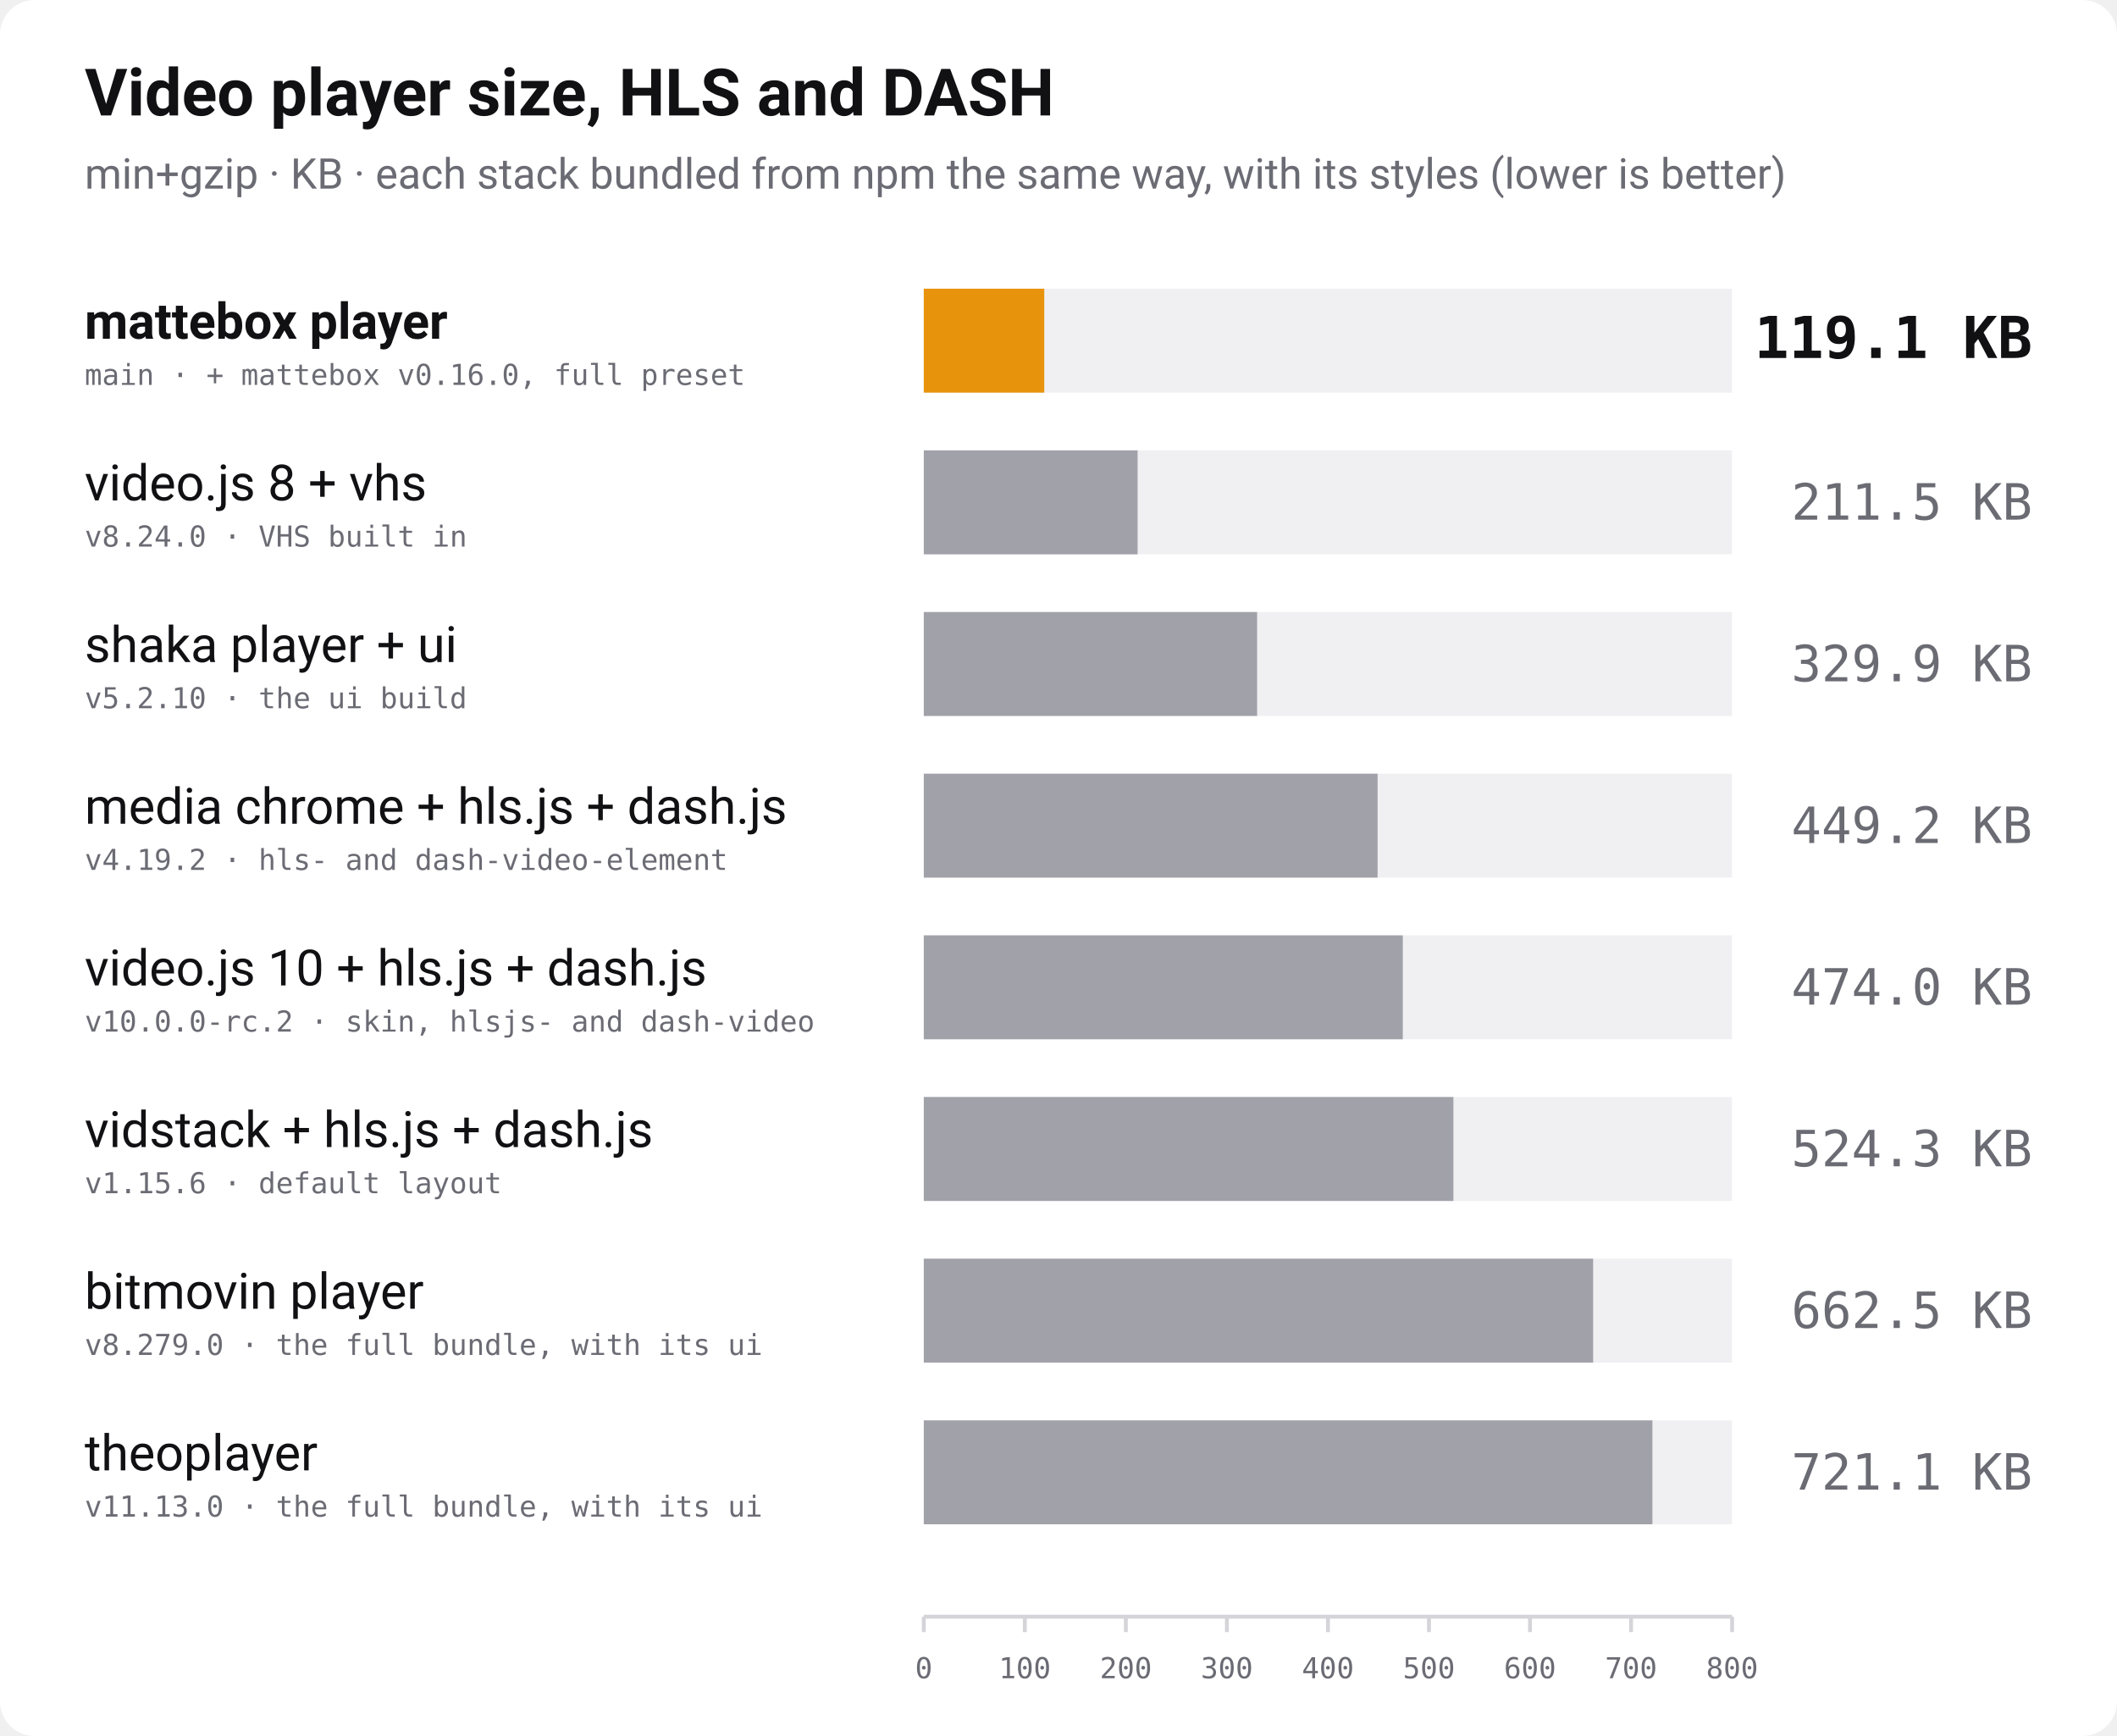
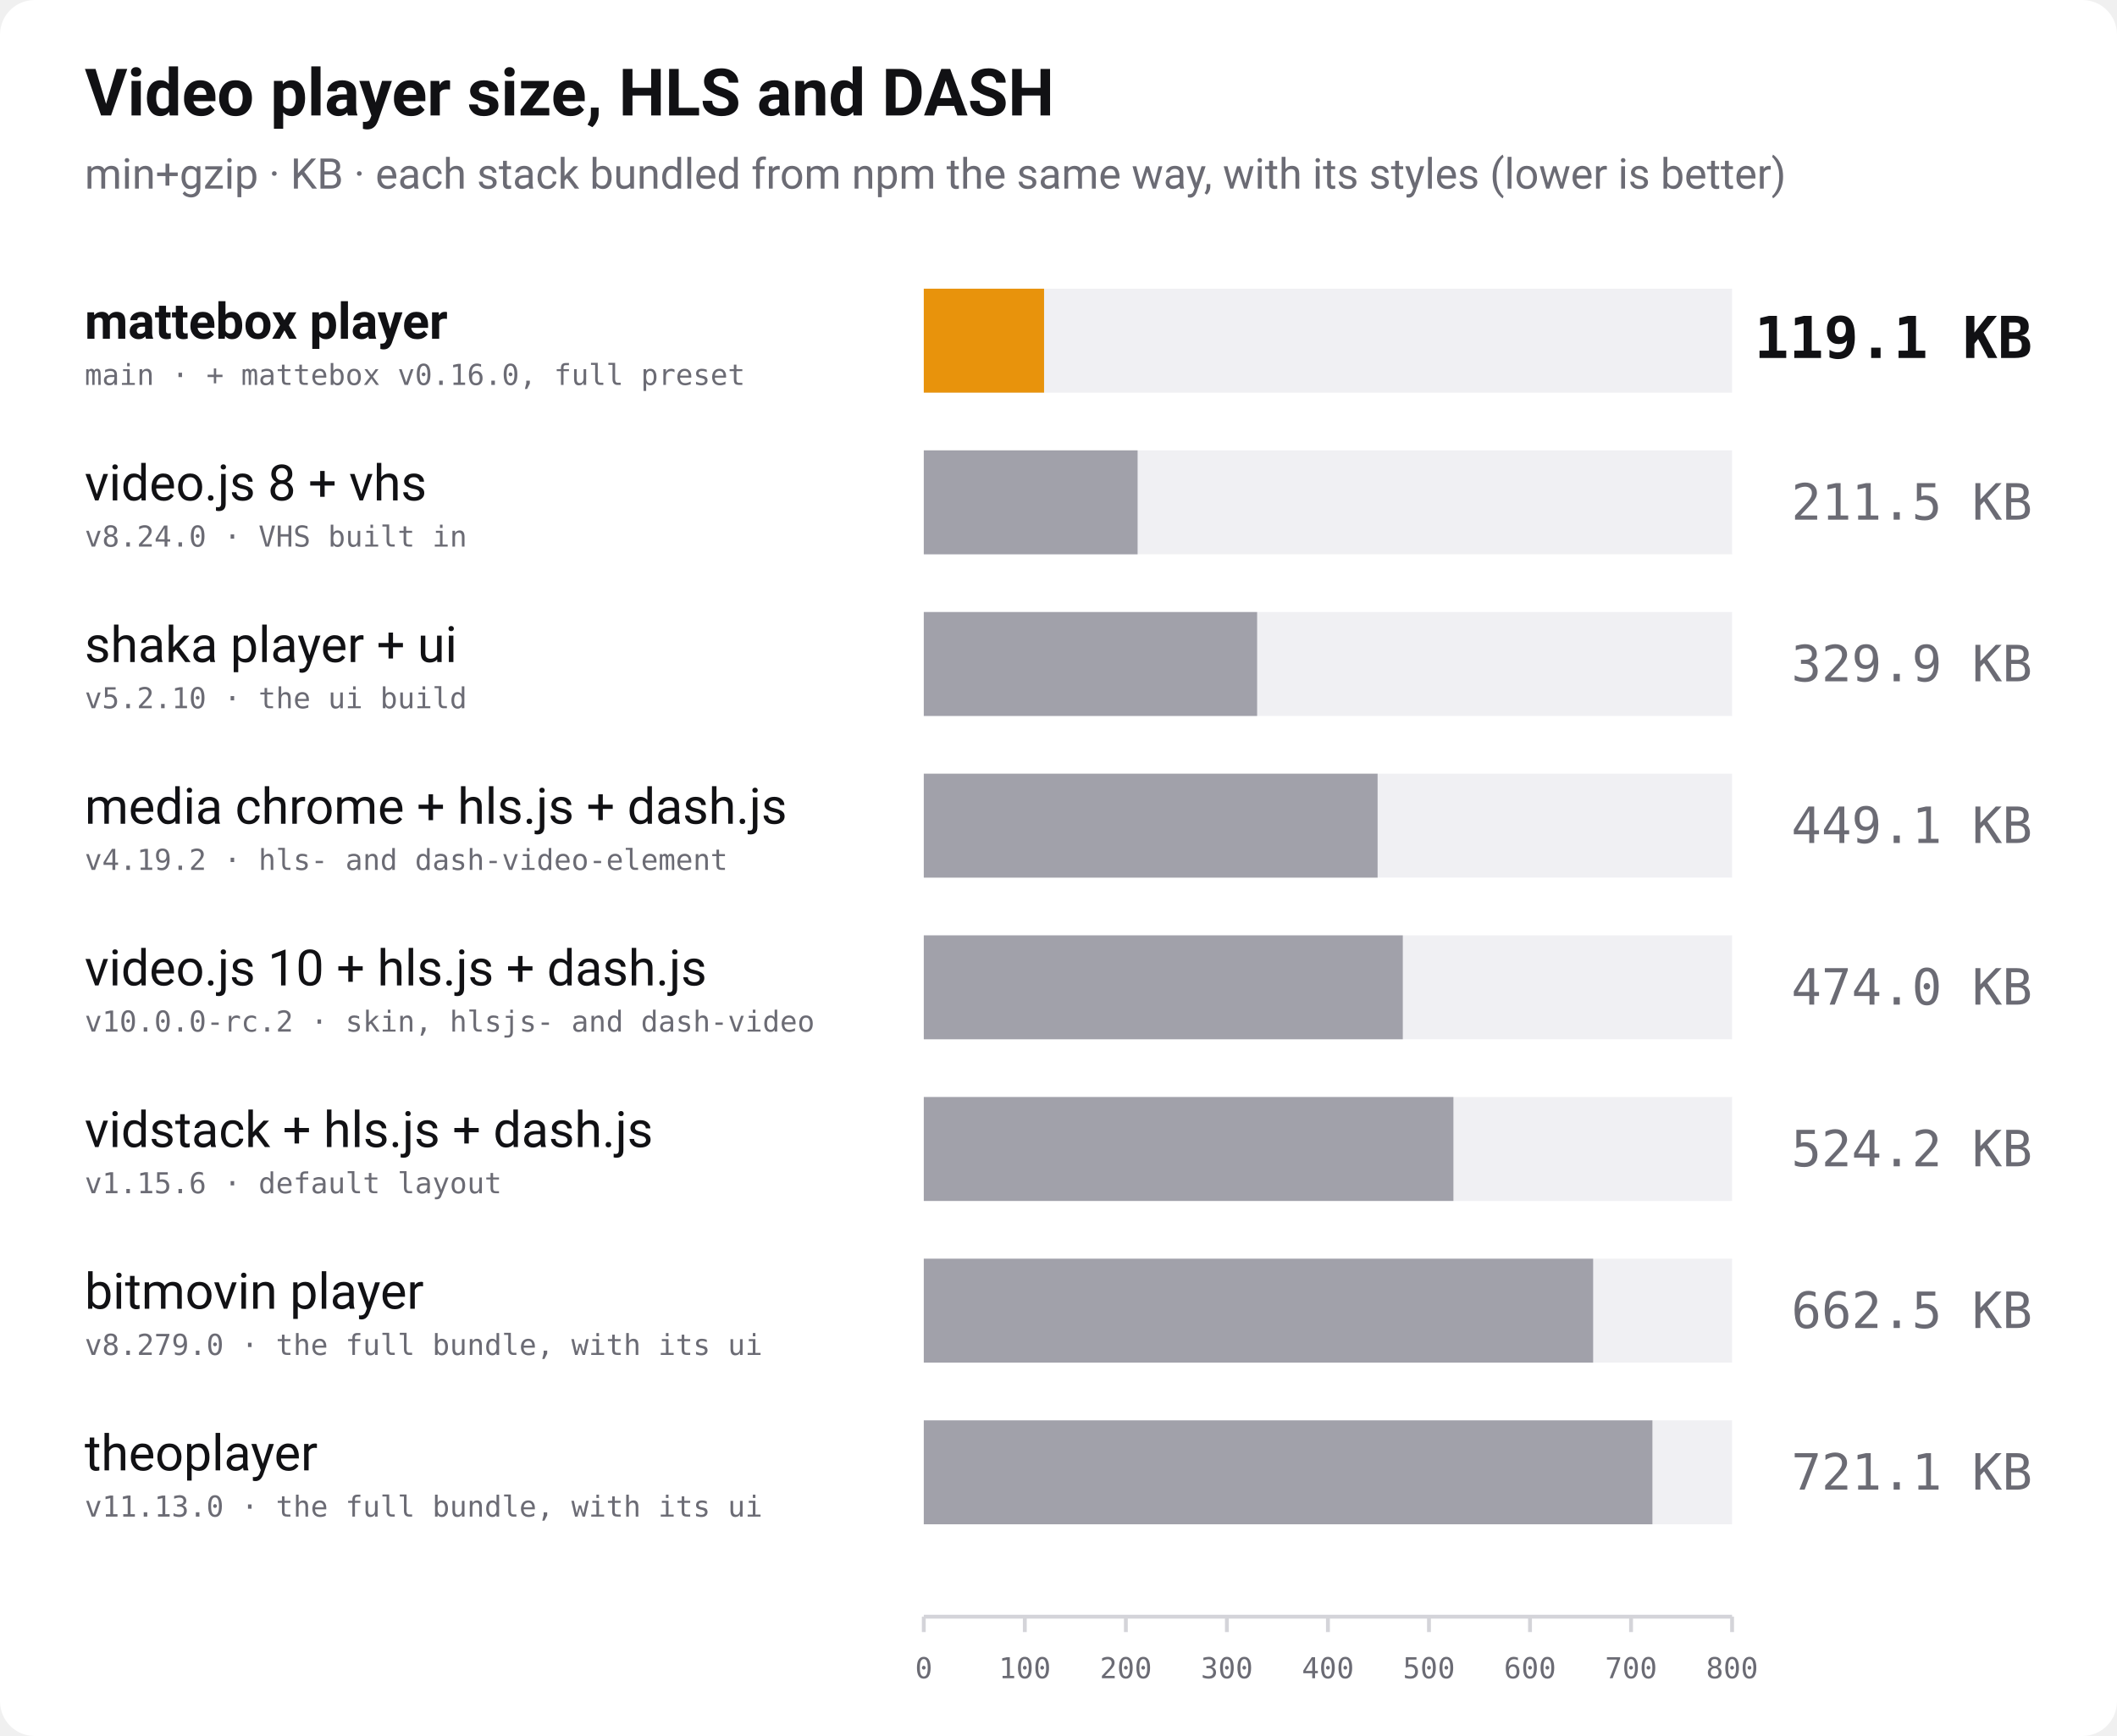
<svg xmlns="http://www.w3.org/2000/svg" width="1100" height="902" viewBox="0 0 1100 902" role="img" aria-label="Bundle size of video players with HLS and DASH playback, min+gzip, lower is better">
  <rect width="1100" height="902" rx="18" fill="#ffffff" />
  <text x="44" y="60" font-family="-apple-system, 'Segoe UI', Roboto, Helvetica, Arial, sans-serif" font-size="34" font-weight="700" fill="#111114">Video player size, HLS and DASH</text>
  <text x="44" y="98" font-family="-apple-system, 'Segoe UI', Roboto, Helvetica, Arial, sans-serif" font-size="22" fill="#6b6b74">min+gzip · KB · each stack bundled from npm the same way, with its styles (lower is better)</text>
  <text x="44" y="176" font-family="-apple-system, 'Segoe UI', Roboto, Helvetica, Arial, sans-serif" font-size="26" font-weight="700" fill="#111114">mattebox player</text>
  <text x="44" y="200" font-family="ui-monospace, 'SF Mono', Menlo, Consolas, monospace" font-size="15" fill="#6b6b74">main · + mattebox v0.16.0, full preset</text>
  <rect x="480" y="150" width="420" height="54" fill="#f0f0f3" />
-   <rect x="480" y="150" width="62.6" height="54" fill="#e8930c" />
+   <rect x="480" y="150" width="62.5" height="54" fill="#e8930c" />
  <text x="1056" y="186" text-anchor="end" font-family="ui-monospace, 'SF Mono', Menlo, Consolas, monospace" font-size="30" font-weight="700" fill="#111114">119.1 KB</text>
  <text x="44" y="260" font-family="-apple-system, 'Segoe UI', Roboto, Helvetica, Arial, sans-serif" font-size="26" font-weight="400" fill="#111114">video.js 8 + vhs</text>
  <text x="44" y="284" font-family="ui-monospace, 'SF Mono', Menlo, Consolas, monospace" font-size="15" fill="#6b6b74">v8.24.0 · VHS built in</text>
  <rect x="480" y="234" width="420" height="54" fill="#f0f0f3" />
  <rect x="480" y="234" width="111.1" height="54" fill="#a1a1aa" />
  <text x="1056" y="270" text-anchor="end" font-family="ui-monospace, 'SF Mono', Menlo, Consolas, monospace" font-size="26" font-weight="400" fill="#6b6b74">211.5 KB</text>
  <text x="44" y="344" font-family="-apple-system, 'Segoe UI', Roboto, Helvetica, Arial, sans-serif" font-size="26" font-weight="400" fill="#111114">shaka player + ui</text>
  <text x="44" y="368" font-family="ui-monospace, 'SF Mono', Menlo, Consolas, monospace" font-size="15" fill="#6b6b74">v5.2.10 · the ui build</text>
  <rect x="480" y="318" width="420" height="54" fill="#f0f0f3" />
  <rect x="480" y="318" width="173.2" height="54" fill="#a1a1aa" />
  <text x="1056" y="354" text-anchor="end" font-family="ui-monospace, 'SF Mono', Menlo, Consolas, monospace" font-size="26" font-weight="400" fill="#6b6b74">329.9 KB</text>
  <text x="44" y="428" font-family="-apple-system, 'Segoe UI', Roboto, Helvetica, Arial, sans-serif" font-size="26" font-weight="400" fill="#111114">media chrome + hls.js + dash.js</text>
  <text x="44" y="452" font-family="ui-monospace, 'SF Mono', Menlo, Consolas, monospace" font-size="15" fill="#6b6b74">v4.19.2 · hls- and dash-video-element</text>
  <rect x="480" y="402" width="420" height="54" fill="#f0f0f3" />
  <rect x="480" y="402" width="235.8" height="54" fill="#a1a1aa" />
-   <text x="1056" y="438" text-anchor="end" font-family="ui-monospace, 'SF Mono', Menlo, Consolas, monospace" font-size="26" font-weight="400" fill="#6b6b74">449.2 KB</text>
+   <text x="1056" y="438" text-anchor="end" font-family="ui-monospace, 'SF Mono', Menlo, Consolas, monospace" font-size="26" font-weight="400" fill="#6b6b74">449.1 KB</text>
  <text x="44" y="512" font-family="-apple-system, 'Segoe UI', Roboto, Helvetica, Arial, sans-serif" font-size="26" font-weight="400" fill="#111114">video.js 10 + hls.js + dash.js</text>
  <text x="44" y="536" font-family="ui-monospace, 'SF Mono', Menlo, Consolas, monospace" font-size="15" fill="#6b6b74">v10.0.0-rc.2 · skin, hlsjs- and dash-video</text>
  <rect x="480" y="486" width="420" height="54" fill="#f0f0f3" />
  <rect x="480" y="486" width="248.9" height="54" fill="#a1a1aa" />
  <text x="1056" y="522" text-anchor="end" font-family="ui-monospace, 'SF Mono', Menlo, Consolas, monospace" font-size="26" font-weight="400" fill="#6b6b74">474.0 KB</text>
  <text x="44" y="596" font-family="-apple-system, 'Segoe UI', Roboto, Helvetica, Arial, sans-serif" font-size="26" font-weight="400" fill="#111114">vidstack + hls.js + dash.js</text>
  <text x="44" y="620" font-family="ui-monospace, 'SF Mono', Menlo, Consolas, monospace" font-size="15" fill="#6b6b74">v1.15.6 · default layout</text>
  <rect x="480" y="570" width="420" height="54" fill="#f0f0f3" />
  <rect x="480" y="570" width="275.2" height="54" fill="#a1a1aa" />
-   <text x="1056" y="606" text-anchor="end" font-family="ui-monospace, 'SF Mono', Menlo, Consolas, monospace" font-size="26" font-weight="400" fill="#6b6b74">524.3 KB</text>
+   <text x="1056" y="606" text-anchor="end" font-family="ui-monospace, 'SF Mono', Menlo, Consolas, monospace" font-size="26" font-weight="400" fill="#6b6b74">524.2 KB</text>
  <text x="44" y="680" font-family="-apple-system, 'Segoe UI', Roboto, Helvetica, Arial, sans-serif" font-size="26" font-weight="400" fill="#111114">bitmovin player</text>
  <text x="44" y="704" font-family="ui-monospace, 'SF Mono', Menlo, Consolas, monospace" font-size="15" fill="#6b6b74">v8.279.0 · the full bundle, with its ui</text>
  <rect x="480" y="654" width="420" height="54" fill="#f0f0f3" />
  <rect x="480" y="654" width="347.8" height="54" fill="#a1a1aa" />
  <text x="1056" y="690" text-anchor="end" font-family="ui-monospace, 'SF Mono', Menlo, Consolas, monospace" font-size="26" font-weight="400" fill="#6b6b74">662.5 KB</text>
  <text x="44" y="764" font-family="-apple-system, 'Segoe UI', Roboto, Helvetica, Arial, sans-serif" font-size="26" font-weight="400" fill="#111114">theoplayer</text>
  <text x="44" y="788" font-family="ui-monospace, 'SF Mono', Menlo, Consolas, monospace" font-size="15" fill="#6b6b74">v11.13.0 · the full bundle, with its ui</text>
  <rect x="480" y="738" width="420" height="54" fill="#f0f0f3" />
  <rect x="480" y="738" width="378.6" height="54" fill="#a1a1aa" />
  <text x="1056" y="774" text-anchor="end" font-family="ui-monospace, 'SF Mono', Menlo, Consolas, monospace" font-size="26" font-weight="400" fill="#6b6b74">721.1 KB</text>
  <line x1="480" y1="840" x2="900" y2="840" stroke="#d4d4d9" stroke-width="2" />
  <line x1="480.0" y1="840" x2="480.0" y2="848" stroke="#d4d4d9" stroke-width="2" />
  <text x="480.0" y="872" text-anchor="middle" font-family="ui-monospace, 'SF Mono', Menlo, Consolas, monospace" font-size="15" fill="#6b6b74">0</text>
  <line x1="532.5" y1="840" x2="532.5" y2="848" stroke="#d4d4d9" stroke-width="2" />
  <text x="532.5" y="872" text-anchor="middle" font-family="ui-monospace, 'SF Mono', Menlo, Consolas, monospace" font-size="15" fill="#6b6b74">100</text>
  <line x1="585.0" y1="840" x2="585.0" y2="848" stroke="#d4d4d9" stroke-width="2" />
  <text x="585.0" y="872" text-anchor="middle" font-family="ui-monospace, 'SF Mono', Menlo, Consolas, monospace" font-size="15" fill="#6b6b74">200</text>
  <line x1="637.5" y1="840" x2="637.5" y2="848" stroke="#d4d4d9" stroke-width="2" />
  <text x="637.5" y="872" text-anchor="middle" font-family="ui-monospace, 'SF Mono', Menlo, Consolas, monospace" font-size="15" fill="#6b6b74">300</text>
  <line x1="690.0" y1="840" x2="690.0" y2="848" stroke="#d4d4d9" stroke-width="2" />
  <text x="690.0" y="872" text-anchor="middle" font-family="ui-monospace, 'SF Mono', Menlo, Consolas, monospace" font-size="15" fill="#6b6b74">400</text>
  <line x1="742.5" y1="840" x2="742.5" y2="848" stroke="#d4d4d9" stroke-width="2" />
  <text x="742.5" y="872" text-anchor="middle" font-family="ui-monospace, 'SF Mono', Menlo, Consolas, monospace" font-size="15" fill="#6b6b74">500</text>
  <line x1="795.0" y1="840" x2="795.0" y2="848" stroke="#d4d4d9" stroke-width="2" />
  <text x="795.0" y="872" text-anchor="middle" font-family="ui-monospace, 'SF Mono', Menlo, Consolas, monospace" font-size="15" fill="#6b6b74">600</text>
  <line x1="847.5" y1="840" x2="847.5" y2="848" stroke="#d4d4d9" stroke-width="2" />
  <text x="847.5" y="872" text-anchor="middle" font-family="ui-monospace, 'SF Mono', Menlo, Consolas, monospace" font-size="15" fill="#6b6b74">700</text>
  <line x1="900.0" y1="840" x2="900.0" y2="848" stroke="#d4d4d9" stroke-width="2" />
  <text x="900.0" y="872" text-anchor="middle" font-family="ui-monospace, 'SF Mono', Menlo, Consolas, monospace" font-size="15" fill="#6b6b74">800</text>
</svg>
